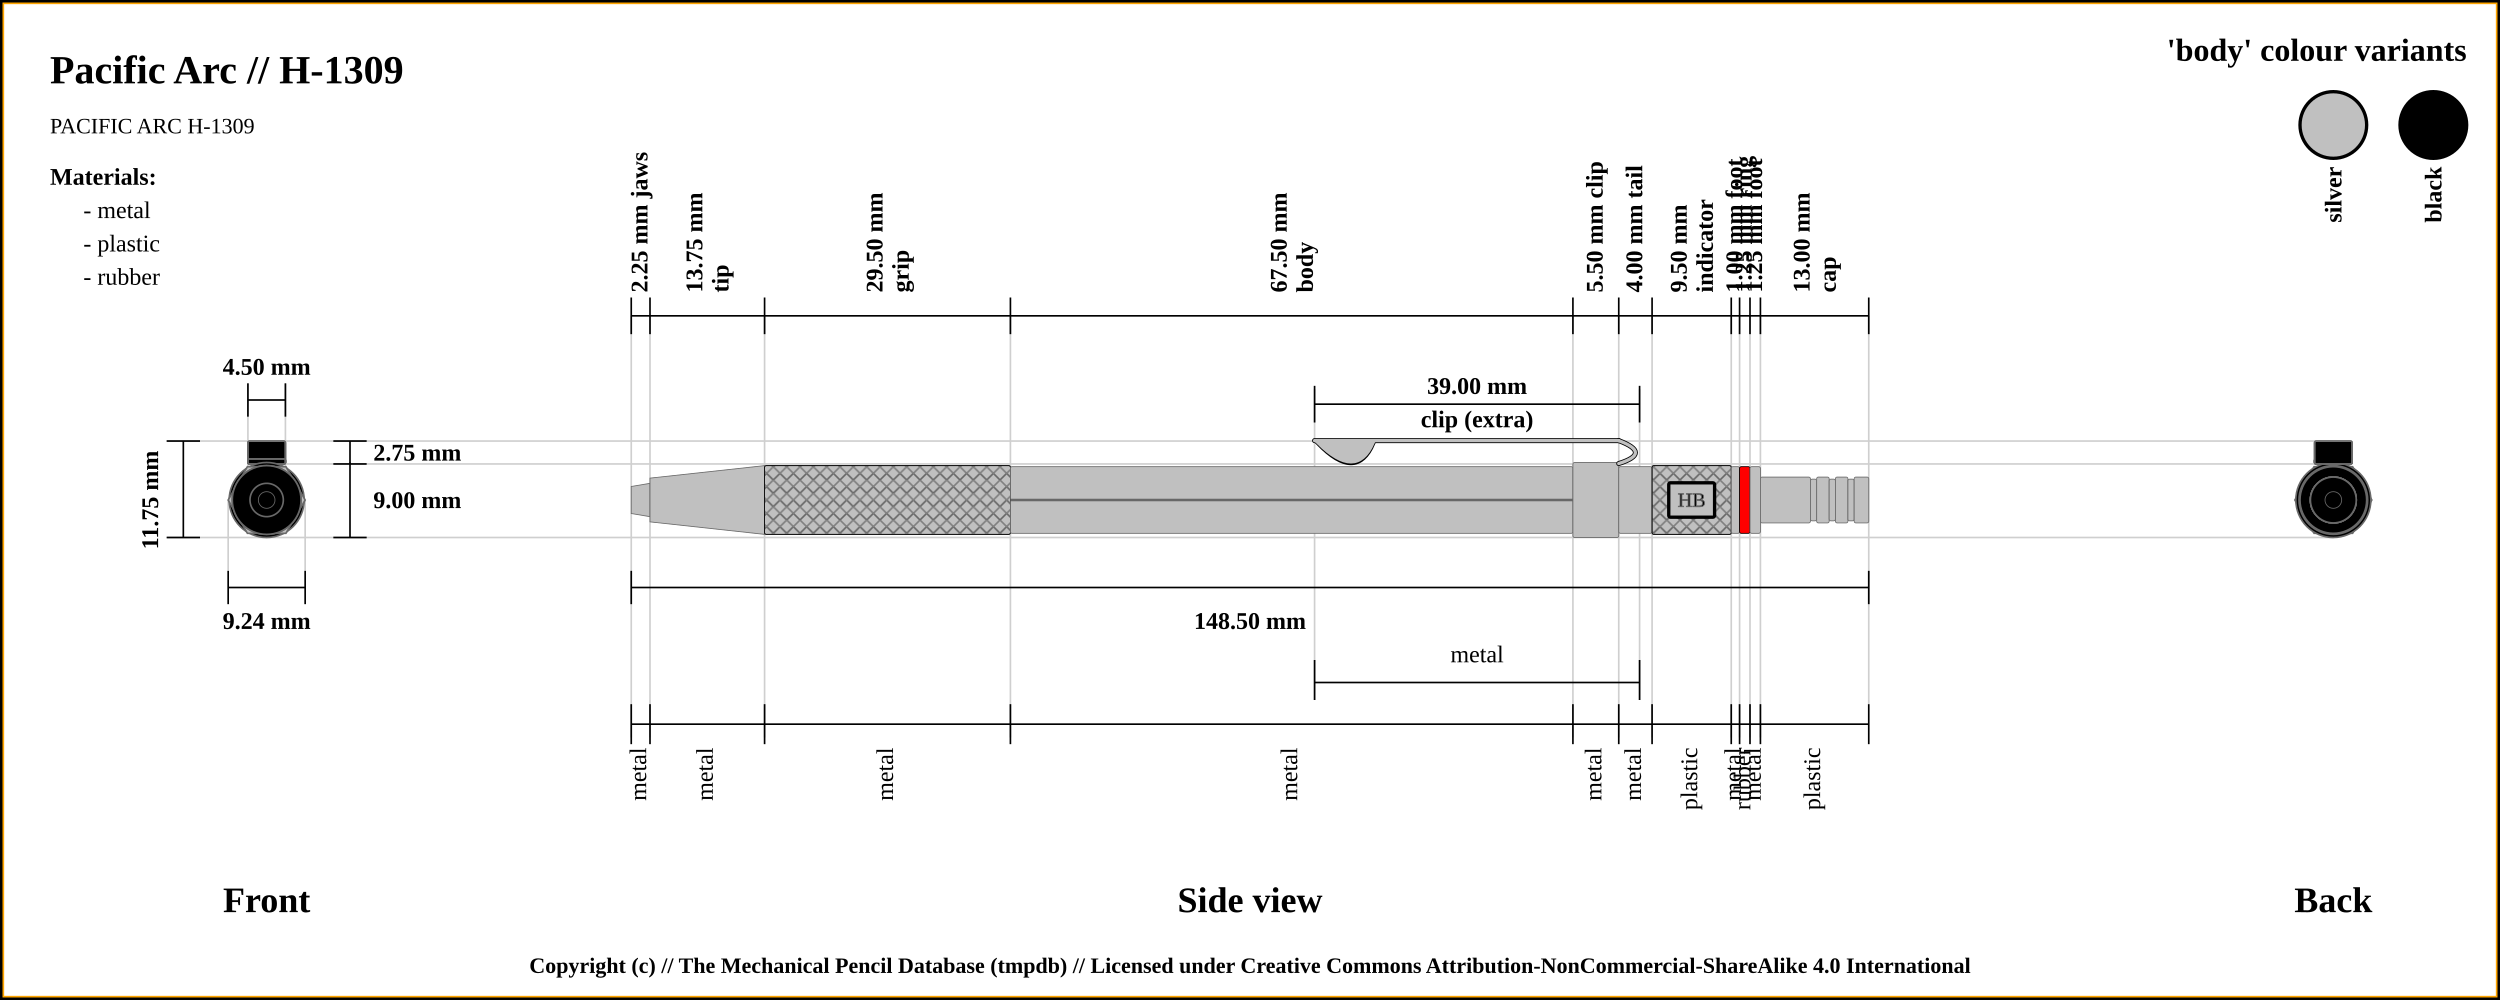
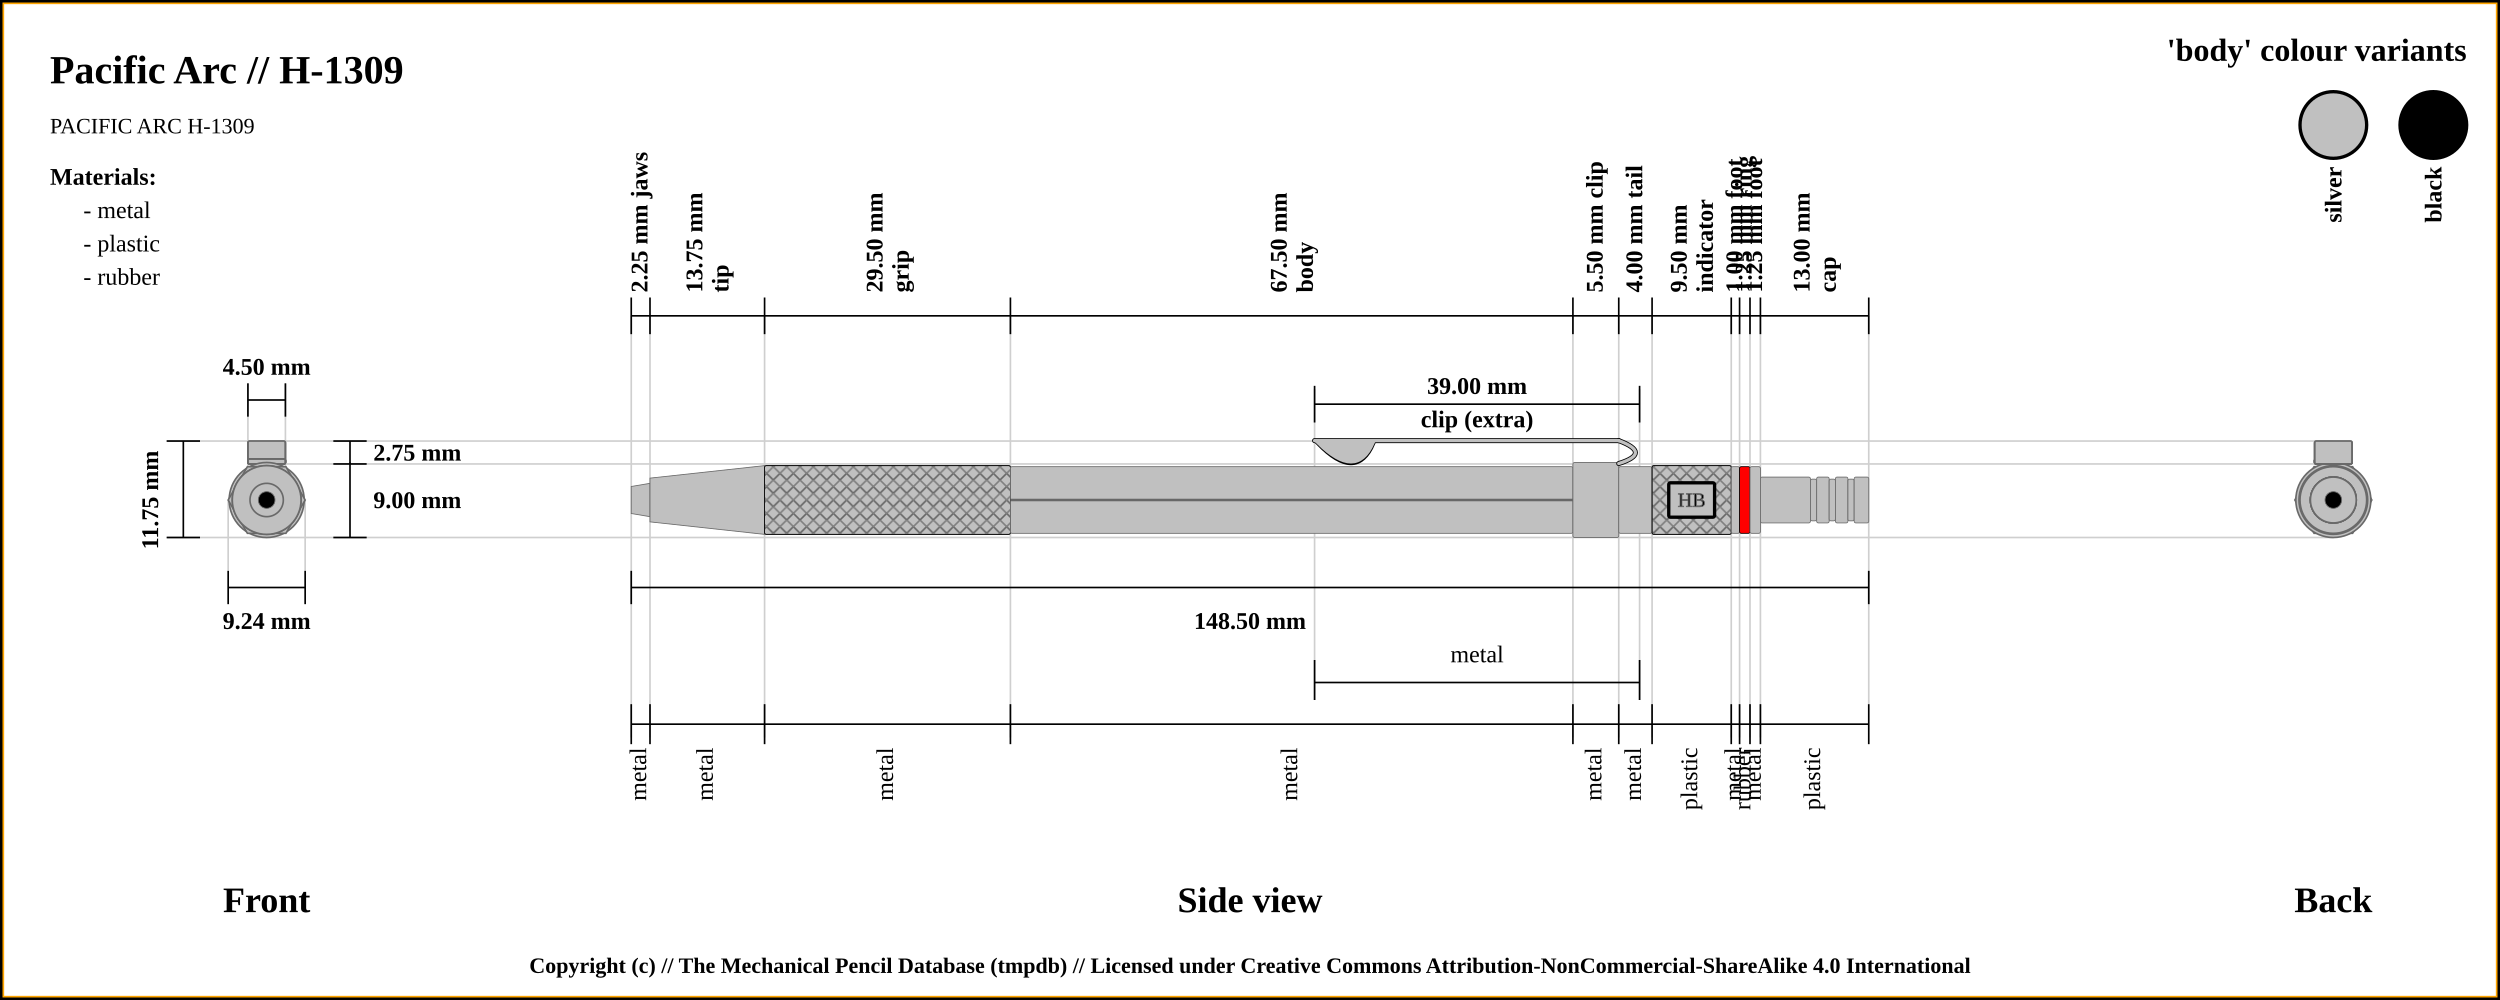
<svg xmlns="http://www.w3.org/2000/svg" width="1500" height="600">
  <pattern id="diagonalHatch" patternUnits="userSpaceOnUse" width="8" height="8">
    <rect width="6" height="6" fill="none" />
    <path stroke="dimgray" stroke-linecap="round" stroke-width="1" d="M 4,4 L 8,8" />
    <path stroke="dimgray" stroke-linecap="round" stroke-width="1" d="M 4,4 L 0,8" />
    <path stroke="gray" stroke-linecap="round" stroke-width="1" d="M 4,4 L 8,0" />
    <path stroke="gray" stroke-linecap="round" stroke-width="1" d="M 4,4 L 0,0" />
  </pattern>
  <rect x="0" y="0" width="1500" height="600" fill="white" stroke="black" stroke-width="4" />
  <rect x="2" y="2" width="1496" height="596" fill="white" stroke="orange" stroke-width="1" />
  <text x="30" y="50" font-size="2.0em" font-weight="bold"> Pacific Arc // H-1309 </text>
  <text x="30" y="80" font-size="1.1em"> PACIFIC ARC H-1309</text>
  <line x1="100" y1="264.625" x2="1400" y2="264.625" stroke="#cfcfcf" stroke-width="1" />
  <line x1="160" y1="278.375" x2="1400" y2="278.375" stroke="#cfcfcf" stroke-width="1" />
  <line x1="148.75" y1="230" x2="148.75" y2="300" stroke="#cfcfcf" stroke-width="1" />
  <line x1="171.25" y1="230" x2="171.25" y2="300" stroke="#cfcfcf" stroke-width="1" />
  <line x1="1400" y1="277.5" x2="1400" y2="277.5" stroke="#cfcfcf" stroke-width="1" />
  <line x1="100" y1="322.5" x2="1400" y2="322.5" stroke="#cfcfcf" stroke-width="1" />
  <line x1="136.906" y1="342.5" x2="136.906" y2="300" stroke="#cfcfcf" stroke-width="1" />
  <line x1="183.094" y1="342.5" x2="183.094" y2="300" stroke="#cfcfcf" stroke-width="1" />
  <line x1="378.75" y1="189.5" x2="378.75" y2="442.5" stroke="#cfcfcf" stroke-width="1" />
  <line x1="390" y1="189.5" x2="390" y2="442.5" stroke="#cfcfcf" stroke-width="1" />
  <line x1="458.75" y1="189.5" x2="458.75" y2="442.5" stroke="#cfcfcf" stroke-width="1" />
  <line x1="606.25" y1="189.5" x2="606.25" y2="442.5" stroke="#cfcfcf" stroke-width="1" />
  <line x1="943.75" y1="189.5" x2="943.75" y2="442.5" stroke="#cfcfcf" stroke-width="1" />
  <line x1="788.75" y1="233.5" x2="788.75" y2="420" stroke="#cfcfcf" stroke-width="1" />
  <line x1="983.75" y1="233.5" x2="983.75" y2="420" stroke="#cfcfcf" stroke-width="1" />
  <line x1="971.25" y1="189.5" x2="971.25" y2="442.5" stroke="#cfcfcf" stroke-width="1" />
  <line x1="991.25" y1="189.5" x2="991.25" y2="442.5" stroke="#cfcfcf" stroke-width="1" />
  <line x1="1038.75" y1="189.5" x2="1038.75" y2="442.5" stroke="#cfcfcf" stroke-width="1" />
  <line x1="1043.75" y1="189.5" x2="1043.75" y2="442.5" stroke="#cfcfcf" stroke-width="1" />
  <line x1="1050" y1="189.5" x2="1050" y2="442.5" stroke="#cfcfcf" stroke-width="1" />
  <line x1="1056.25" y1="189.5" x2="1056.25" y2="442.5" stroke="#cfcfcf" stroke-width="1" />
  <line x1="1121.25" y1="189.5" x2="1121.25" y2="422.5" stroke="#cfcfcf" stroke-width="1" />
  <line x1="100" y1="264.625" x2="120" y2="264.625" stroke="black" stroke-width="1" />
  <line x1="148.75" y1="230" x2="148.75" y2="250" stroke="black" stroke-width="1" />
  <line x1="171.25" y1="230" x2="171.25" y2="250" stroke="black" stroke-width="1" />
  <line x1="148.75" y1="240" x2="171.25" y2="240" stroke="black" stroke-width="1" />
  <text x="160" y="220" font-size="1.2em" font-weight="bold" text-anchor="middle" dominant-baseline="central">4.50 mm</text>
  <line x1="100" y1="322.5" x2="120" y2="322.5" stroke="black" stroke-width="1" />
  <line x1="110" y1="264.625" x2="110" y2="322.5" stroke="black" stroke-width="1" />
  <line x1="200" y1="264.625" x2="220" y2="264.625" stroke="black" stroke-width="1" />
  <line x1="200" y1="278.375" x2="220" y2="278.375" stroke="black" stroke-width="1" />
  <line x1="210" y1="264.625" x2="210" y2="278.375" stroke="black" stroke-width="1" />
  <text x="224" y="271.5" font-size="1.2em" font-weight="bold" text-anchor="start" dominant-baseline="central">2.75 mm</text>
  <line x1="200" y1="322.5" x2="220" y2="322.5" stroke="black" stroke-width="1" />
  <line x1="210" y1="322.5" x2="210" y2="277.5" stroke="black" stroke-width="1" />
  <text x="224" y="300" font-size="1.2em" font-weight="bold" text-anchor="start" dominant-baseline="central">9.00 mm</text>
  <text x="90" y="300" transform="rotate(-90, 90, 300)" font-size="1.2em" font-weight="bold" text-anchor="middle" dominant-baseline="central">11.75 mm</text>
  <text x="160" y="540" font-size="1.8em" font-weight="bold" text-anchor="middle" dominant-baseline="central">Front</text>
  <line x1="136.906" y1="352.5" x2="183.094" y2="352.5" stroke="black" stroke-width="1" />
  <line x1="136.906" y1="342.5" x2="136.906" y2="362.5" stroke="black" stroke-width="1" />
  <line x1="183.094" y1="342.5" x2="183.094" y2="362.5" stroke="black" stroke-width="1" />
  <text x="160" y="372.5" font-size="1.2em" font-weight="bold" text-anchor="middle" dominant-baseline="central">9.24 mm</text>
  <line x1="378.75" y1="200.5" x2="378.75" y2="178.5" stroke="black" stroke-width="1" />
  <text x="384.375" y="175.5" transform="rotate(-90, 384.375, 175.5)" font-size="1.2em" font-weight="bold" dominant-baseline="middle">2.25 mm jaws</text>
  <line x1="390" y1="200.5" x2="390" y2="178.5" stroke="black" stroke-width="1" />
  <text x="421.375" y="175.5" transform="rotate(-90, 421.375, 175.5)" font-size="1.2em" font-weight="bold" dominant-baseline="auto">13.75 mm</text>
  <text x="427.375" y="175.5" transform="rotate(-90, 427.375, 175.5)" font-size="1.2em" font-weight="bold" dominant-baseline="hanging">tip</text>
  <line x1="458.75" y1="200.5" x2="458.75" y2="178.5" stroke="black" stroke-width="1" />
  <text x="529.5" y="175.5" transform="rotate(-90, 529.5, 175.5)" font-size="1.2em" font-weight="bold" dominant-baseline="auto">29.50 mm</text>
  <text x="535.5" y="175.5" transform="rotate(-90, 535.5, 175.5)" font-size="1.2em" font-weight="bold" dominant-baseline="hanging">grip</text>
  <line x1="606.25" y1="200.5" x2="606.25" y2="178.5" stroke="black" stroke-width="1" />
  <text x="772" y="175.5" transform="rotate(-90, 772, 175.5)" font-size="1.2em" font-weight="bold" dominant-baseline="auto">67.50 mm</text>
  <text x="778" y="175.5" transform="rotate(-90, 778, 175.5)" font-size="1.2em" font-weight="bold" dominant-baseline="hanging">body</text>
  <line x1="943.75" y1="200.5" x2="943.75" y2="178.5" stroke="black" stroke-width="1" />
  <text x="957.5" y="175.5" transform="rotate(-90, 957.5, 175.5)" font-size="1.2em" font-weight="bold" dominant-baseline="middle">5.50 mm clip</text>
  <line x1="788.75" y1="253.5" x2="788.75" y2="231.5" stroke="black" stroke-width="1" />
  <line x1="788.75" y1="420" x2="788.75" y2="396" stroke="black" stroke-width="1" />
  <line x1="983.75" y1="396" x2="983.75" y2="420" stroke="black" stroke-width="1" />
  <line x1="983.75" y1="253.5" x2="983.75" y2="231.5" stroke="black" stroke-width="1" />
  <line x1="788.75" y1="242.5" x2="983.75" y2="242.5" stroke="black" stroke-width="1" />
  <line x1="788.75" y1="409.5" x2="983.75" y2="409.5" stroke="black" stroke-width="1" />
  <text x="886.25" y="392.5" font-size="1.2em" text-anchor="middle" dominant-baseline="central">metal</text>
  <text x="886.25" y="231.5" font-size="1.2em" font-weight="bold" text-anchor="middle" dominant-baseline="central">39.00 mm</text>
  <text x="886.25" y="251.5" font-size="1.2em" font-weight="bold" text-anchor="middle" dominant-baseline="central">clip (extra)</text>
  <line x1="971.25" y1="200.5" x2="971.25" y2="178.5" stroke="black" stroke-width="1" />
  <text x="981.25" y="175.5" transform="rotate(-90, 981.25, 175.5)" font-size="1.2em" font-weight="bold" dominant-baseline="middle">4.00 mm tail</text>
  <line x1="991.25" y1="200.5" x2="991.25" y2="178.5" stroke="black" stroke-width="1" />
  <text x="1012" y="175.5" transform="rotate(-90, 1012, 175.5)" font-size="1.2em" font-weight="bold" dominant-baseline="auto">9.50 mm</text>
  <text x="1018" y="175.5" transform="rotate(-90, 1018, 175.5)" font-size="1.2em" font-weight="bold" dominant-baseline="hanging">indicator</text>
  <line x1="1038.75" y1="200.5" x2="1038.75" y2="178.5" stroke="black" stroke-width="1" />
  <text x="1041.25" y="175.5" transform="rotate(-90, 1041.25, 175.5)" font-size="1.2em" font-weight="bold" dominant-baseline="middle">1.00 mm foot</text>
  <line x1="1043.75" y1="200.5" x2="1043.75" y2="178.5" stroke="black" stroke-width="1" />
  <text x="1046.875" y="175.5" transform="rotate(-90, 1046.875, 175.5)" font-size="1.2em" font-weight="bold" dominant-baseline="middle">1.25 mm ring</text>
  <line x1="1050" y1="200.5" x2="1050" y2="178.5" stroke="black" stroke-width="1" />
  <text x="1053.125" y="175.5" transform="rotate(-90, 1053.125, 175.5)" font-size="1.2em" font-weight="bold" dominant-baseline="middle">1.25 mm foot</text>
  <line x1="1056.25" y1="200.5" x2="1056.25" y2="178.5" stroke="black" stroke-width="1" />
  <text x="1085.75" y="175.5" transform="rotate(-90, 1085.75, 175.5)" font-size="1.2em" font-weight="bold" dominant-baseline="auto">13.00 mm</text>
  <text x="1091.75" y="175.5" transform="rotate(-90, 1091.75, 175.5)" font-size="1.2em" font-weight="bold" dominant-baseline="hanging">cap</text>
  <line x1="1121.25" y1="200.5" x2="1121.25" y2="178.5" stroke="black" stroke-width="1" />
  <line x1="378.75" y1="189.5" x2="1121.25" y2="189.5" stroke="black" stroke-width="1" />
  <line x1="378.75" y1="352.5" x2="1121.25" y2="352.5" stroke="black" stroke-width="1" />
  <line x1="378.75" y1="342.5" x2="378.75" y2="362.5" stroke="black" stroke-width="1" />
  <line x1="1121.25" y1="342.5" x2="1121.25" y2="362.5" stroke="black" stroke-width="1" />
  <text x="750" y="372.5" font-size="1.2em" font-weight="bold" text-anchor="middle" dominant-baseline="central">148.50 mm</text>
  <text x="750" y="540" font-size="1.8em" font-weight="bold" text-anchor="middle" dominant-baseline="central">Side view</text>
  <text x="1400" y="540" font-size="1.8em" font-weight="bold" text-anchor="middle" dominant-baseline="central">Back</text>
  <line x1="378.75" y1="422.5" x2="378.75" y2="446.5" stroke="black" stroke-width="1" />
  <text x="384.375" y="448.5" transform="rotate(-90, 384.375, 448.5)" font-size="1.2em" text-anchor="end" dominant-baseline="middle">metal</text>
  <line x1="390" y1="422.5" x2="390" y2="446.5" stroke="black" stroke-width="1" />
  <text x="424.375" y="448.5" transform="rotate(-90, 424.375, 448.5)" font-size="1.2em" text-anchor="end" dominant-baseline="middle">metal</text>
  <line x1="458.75" y1="422.5" x2="458.75" y2="446.5" stroke="black" stroke-width="1" />
  <text x="532.5" y="448.5" transform="rotate(-90, 532.5, 448.5)" font-size="1.2em" text-anchor="end" dominant-baseline="middle">metal</text>
  <line x1="606.25" y1="422.5" x2="606.25" y2="446.5" stroke="black" stroke-width="1" />
  <text x="775" y="448.5" transform="rotate(-90, 775, 448.5)" font-size="1.2em" text-anchor="end" dominant-baseline="middle">metal</text>
  <line x1="943.75" y1="422.5" x2="943.75" y2="446.5" stroke="black" stroke-width="1" />
  <text x="957.5" y="448.5" transform="rotate(-90, 957.5, 448.5)" font-size="1.2em" text-anchor="end" dominant-baseline="middle">metal</text>
  <line x1="971.25" y1="422.5" x2="971.25" y2="446.5" stroke="black" stroke-width="1" />
  <text x="981.25" y="448.5" transform="rotate(-90, 981.25, 448.5)" font-size="1.2em" text-anchor="end" dominant-baseline="middle">metal</text>
  <line x1="991.25" y1="422.5" x2="991.25" y2="446.5" stroke="black" stroke-width="1" />
  <text x="1015" y="448.5" transform="rotate(-90, 1015, 448.5)" font-size="1.2em" text-anchor="end" dominant-baseline="middle">plastic</text>
  <line x1="1038.75" y1="422.5" x2="1038.75" y2="446.5" stroke="black" stroke-width="1" />
  <text x="1041.25" y="448.5" transform="rotate(-90, 1041.25, 448.5)" font-size="1.2em" text-anchor="end" dominant-baseline="middle">metal</text>
  <line x1="1043.75" y1="422.5" x2="1043.75" y2="446.5" stroke="black" stroke-width="1" />
  <text x="1046.875" y="448.5" transform="rotate(-90, 1046.875, 448.5)" font-size="1.2em" text-anchor="end" dominant-baseline="middle">rubber</text>
  <line x1="1050" y1="422.5" x2="1050" y2="446.5" stroke="black" stroke-width="1" />
  <text x="1053.125" y="448.5" transform="rotate(-90, 1053.125, 448.5)" font-size="1.2em" text-anchor="end" dominant-baseline="middle">metal</text>
  <line x1="1056.25" y1="422.5" x2="1056.25" y2="446.5" stroke="black" stroke-width="1" />
  <text x="1088.75" y="448.5" transform="rotate(-90, 1088.75, 448.5)" font-size="1.2em" text-anchor="end" dominant-baseline="middle">plastic</text>
  <line x1="1121.25" y1="422.5" x2="1121.25" y2="446.5" stroke="black" stroke-width="1" />
  <line x1="378.75" y1="434.5" x2="1121.25" y2="434.5" stroke="black" stroke-width="1" />
-   <circle r="10" cx="1400" cy="300" stroke="dimgray" stroke-width="1" fill="#000000" />
-   <circle r="8.125" cx="1400" cy="300" stroke="dimgray" stroke-width="1" fill="#000000" />
-   <circle r="20.625" cx="1400" cy="300" stroke="dimgray" stroke-width="1" fill="#000000" />
-   <circle r="13.125" cx="1400" cy="300" stroke="dimgray" stroke-width="1" fill="#000000" />
-   <circle r="20.625" cx="1400" cy="300" stroke="dimgray" stroke-width="1" fill="#000000" />
+   <circle r="10" cx="1400" cy="300" stroke="dimgray" stroke-width="1" fill="silver" />
+   <circle r="8.125" cx="1400" cy="300" stroke="dimgray" stroke-width="1" fill="silver" />
+   <circle r="20.625" cx="1400" cy="300" stroke="dimgray" stroke-width="1" fill="silver" />
+   <circle r="13.125" cx="1400" cy="300" stroke="dimgray" stroke-width="1" fill="silver" />
+   <circle r="20.625" cx="1400" cy="300" stroke="dimgray" stroke-width="1" fill="silver" />
  <polygon points="1388.453,280 1411.547,280 1423.094,300 1411.547,320 1388.453,320 1376.906,300 " stroke="dimgray" stroke-width="1" fill="silver" />
-   <circle r="22.5" cx="1400" cy="300" stroke="dimgray" stroke-width="1" fill="#000000" />
-   <rect x="1388.75" y="275.375" width="22.5" height="3" rx="1" ry="1" stroke-width="1.0" stroke="dimgray" fill="#000000" />
+   <circle r="22.5" cx="1400" cy="300" stroke="dimgray" stroke-width="1" fill="silver" />
+   <rect x="1388.75" y="275.375" width="22.5" height="3" rx="1" ry="1" stroke-width="1.0" stroke="dimgray" fill="silver" />
  <rect x="1388.75" y="275.375" width="22.5" height="3" rx="1" ry="1" stroke-width="1.0" stroke="dimgray" fill="none" />
-   <rect x="1388.75" y="275.375" width="22.5" height="3" rx="1" ry="1" stroke-width="1.0" stroke="dimgray" fill="#000000" />
+   <rect x="1388.75" y="275.375" width="22.5" height="3" rx="1" ry="1" stroke-width="1.0" stroke="dimgray" fill="silver" />
  <rect x="1388.75" y="275.375" width="22.5" height="3" rx="1" ry="1" stroke-width="1.0" stroke="dimgray" fill="none" />
-   <rect x="1388.75" y="264.625" width="22.5" height="13.75" rx="1" ry="1" stroke-width="1.0" stroke="dimgray" fill="#000000" />
+   <rect x="1388.75" y="264.625" width="22.5" height="13.75" rx="1" ry="1" stroke-width="1.0" stroke="dimgray" fill="silver" />
  <line x1="1388.75" x2="1411.25" y1="264.625" y2="264.625" stroke-width="0.25" stroke="#dfdfdf" />
  <line x1="1388.75" x2="1411.25" y1="264.625" y2="264.625" stroke-width="0.25" stroke="#dfdfdf" />
  <line x1="1388.75" x2="1411.25" y1="264.625" y2="264.625" stroke-width="0.25" stroke="#dfdfdf" />
  <line x1="1388.75" x2="1411.25" y1="264.625" y2="264.625" stroke-width="0.25" stroke="#dfdfdf" />
  <rect x="1388.75" y="264.625" width="22.5" height="13.75" rx="1" ry="1" stroke-width="1.0" stroke="dimgray" fill="none" />
-   <circle r="20" cx="1400" cy="300" stroke="dimgray" stroke-width="1" fill="#000000" />
-   <circle r="20.625" cx="1400" cy="300" stroke="dimgray" stroke-width="1" fill="#000000" />
-   <circle r="20" cx="1400" cy="300" stroke="dimgray" stroke-width="1" fill="#000000" />
+   <circle r="20" cx="1400" cy="300" stroke="dimgray" stroke-width="1" fill="silver" />
+   <circle r="20.625" cx="1400" cy="300" stroke="dimgray" stroke-width="1" fill="silver" />
+   <circle r="20" cx="1400" cy="300" stroke="dimgray" stroke-width="1" fill="silver" />
  <circle r="20" cx="1400" cy="300" stroke="dimgray" stroke-width="1" fill="red" />
-   <circle r="20" cx="1400" cy="300" stroke="dimgray" stroke-width="1" fill="#000000" />
-   <circle r="13.75" cx="1400" cy="300" stroke="dimgray" stroke-width="1" fill="#000000" />
-   <circle r="12.5" cx="1400" cy="300" stroke="dimgray" stroke-width="1" fill="#000000" />
-   <circle r="13.75" cx="1400" cy="300" stroke="dimgray" stroke-width="1" fill="#000000" />
-   <circle r="12.5" cx="1400" cy="300" stroke="dimgray" stroke-width="1" fill="#000000" />
-   <circle r="13.75" cx="1400" cy="300" stroke="dimgray" stroke-width="1" fill="#000000" />
-   <circle r="12.5" cx="1400" cy="300" stroke="dimgray" stroke-width="1" fill="#000000" />
-   <circle r="13.75" cx="1400" cy="300" stroke="dimgray" stroke-width="1" fill="#000000" />
+   <circle r="20" cx="1400" cy="300" stroke="dimgray" stroke-width="1" fill="silver" />
+   <circle r="13.75" cx="1400" cy="300" stroke="dimgray" stroke-width="1" fill="silver" />
+   <circle r="12.5" cx="1400" cy="300" stroke="dimgray" stroke-width="1" fill="silver" />
+   <circle r="13.75" cx="1400" cy="300" stroke="dimgray" stroke-width="1" fill="silver" />
+   <circle r="12.5" cx="1400" cy="300" stroke="dimgray" stroke-width="1" fill="silver" />
+   <circle r="13.75" cx="1400" cy="300" stroke="dimgray" stroke-width="1" fill="silver" />
+   <circle r="12.5" cx="1400" cy="300" stroke="dimgray" stroke-width="1" fill="silver" />
+   <circle r="13.75" cx="1400" cy="300" stroke="dimgray" stroke-width="1" fill="silver" />
  <circle cx="1400" cy="300" r="5" stroke="dimgray" stroke-width="0.5" fill="black" />
-   <circle r="13.75" cx="160" cy="300" stroke="dimgray" stroke-width="1" fill="#000000" />
-   <circle r="12.5" cx="160" cy="300" stroke="dimgray" stroke-width="1" fill="#000000" />
-   <circle r="13.75" cx="160" cy="300" stroke="dimgray" stroke-width="1" fill="#000000" />
-   <circle r="12.5" cx="160" cy="300" stroke="dimgray" stroke-width="1" fill="#000000" />
-   <circle r="13.75" cx="160" cy="300" stroke="dimgray" stroke-width="1" fill="#000000" />
-   <circle r="12.5" cx="160" cy="300" stroke="dimgray" stroke-width="1" fill="#000000" />
-   <circle r="13.75" cx="160" cy="300" stroke="dimgray" stroke-width="1" fill="#000000" />
-   <circle r="20" cx="160" cy="300" stroke="dimgray" stroke-width="1" fill="#000000" />
+   <circle r="13.75" cx="160" cy="300" stroke="dimgray" stroke-width="1" fill="silver" />
+   <circle r="12.5" cx="160" cy="300" stroke="dimgray" stroke-width="1" fill="silver" />
+   <circle r="13.75" cx="160" cy="300" stroke="dimgray" stroke-width="1" fill="silver" />
+   <circle r="12.5" cx="160" cy="300" stroke="dimgray" stroke-width="1" fill="silver" />
+   <circle r="13.75" cx="160" cy="300" stroke="dimgray" stroke-width="1" fill="silver" />
+   <circle r="12.5" cx="160" cy="300" stroke="dimgray" stroke-width="1" fill="silver" />
+   <circle r="13.75" cx="160" cy="300" stroke="dimgray" stroke-width="1" fill="silver" />
+   <circle r="20" cx="160" cy="300" stroke="dimgray" stroke-width="1" fill="silver" />
  <circle r="20" cx="160" cy="300" stroke="dimgray" stroke-width="1" fill="red" />
-   <circle r="20" cx="160" cy="300" stroke="dimgray" stroke-width="1" fill="#000000" />
-   <circle r="20.625" cx="160" cy="300" stroke="dimgray" stroke-width="1" fill="#000000" />
-   <circle r="20" cx="160" cy="300" stroke="dimgray" stroke-width="1" fill="#000000" />
-   <rect x="148.75" y="264.625" width="22.5" height="13.75" rx="1" ry="1" stroke-width="1.0" stroke="dimgray" fill="#000000" />
+   <circle r="20" cx="160" cy="300" stroke="dimgray" stroke-width="1" fill="silver" />
+   <circle r="20.625" cx="160" cy="300" stroke="dimgray" stroke-width="1" fill="silver" />
+   <circle r="20" cx="160" cy="300" stroke="dimgray" stroke-width="1" fill="silver" />
+   <rect x="148.75" y="264.625" width="22.5" height="13.75" rx="1" ry="1" stroke-width="1.0" stroke="dimgray" fill="silver" />
  <line x1="148.75" x2="171.25" y1="264.625" y2="264.625" stroke-width="0.25" stroke="#dfdfdf" />
  <line x1="148.75" x2="171.25" y1="264.625" y2="264.625" stroke-width="0.25" stroke="#dfdfdf" />
  <line x1="148.75" x2="171.25" y1="264.625" y2="264.625" stroke-width="0.25" stroke="#dfdfdf" />
  <line x1="148.75" x2="171.25" y1="264.625" y2="264.625" stroke-width="0.25" stroke="#dfdfdf" />
  <rect x="148.75" y="264.625" width="22.5" height="13.75" rx="1" ry="1" stroke-width="1.0" stroke="dimgray" fill="none" />
-   <rect x="148.75" y="275.375" width="22.5" height="3" rx="1" ry="1" stroke-width="1.0" stroke="dimgray" fill="#000000" />
+   <rect x="148.75" y="275.375" width="22.5" height="3" rx="1" ry="1" stroke-width="1.0" stroke="dimgray" fill="silver" />
  <rect x="148.75" y="275.375" width="22.5" height="3" rx="1" ry="1" stroke-width="1.0" stroke="dimgray" fill="none" />
-   <rect x="148.75" y="275.375" width="22.5" height="3" rx="1" ry="1" stroke-width="1.0" stroke="dimgray" fill="#000000" />
+   <rect x="148.75" y="275.375" width="22.5" height="3" rx="1" ry="1" stroke-width="1.0" stroke="dimgray" fill="silver" />
  <rect x="148.75" y="275.375" width="22.5" height="3" rx="1" ry="1" stroke-width="1.0" stroke="dimgray" fill="none" />
-   <circle r="22.5" cx="160" cy="300" stroke="dimgray" stroke-width="1" fill="#000000" />
+   <circle r="22.5" cx="160" cy="300" stroke="dimgray" stroke-width="1" fill="silver" />
  <polygon points="148.453,280 171.547,280 183.094,300 171.547,320 148.453,320 136.906,300 " stroke="dimgray" stroke-width="1" fill="silver" />
-   <circle r="20.625" cx="160" cy="300" stroke="dimgray" stroke-width="1" fill="#000000" />
-   <circle r="13.125" cx="160" cy="300" stroke="dimgray" stroke-width="1" fill="#000000" />
-   <circle r="20.625" cx="160" cy="300" stroke="dimgray" stroke-width="1" fill="#000000" />
-   <circle r="8.125" cx="160" cy="300" stroke="dimgray" stroke-width="1" fill="#000000" />
-   <circle r="10" cx="160" cy="300" stroke="dimgray" stroke-width="1" fill="#000000" />
+   <circle r="20.625" cx="160" cy="300" stroke="dimgray" stroke-width="1" fill="silver" />
+   <circle r="13.125" cx="160" cy="300" stroke="dimgray" stroke-width="1" fill="silver" />
+   <circle r="20.625" cx="160" cy="300" stroke="dimgray" stroke-width="1" fill="silver" />
+   <circle r="8.125" cx="160" cy="300" stroke="dimgray" stroke-width="1" fill="silver" />
+   <circle r="10" cx="160" cy="300" stroke="dimgray" stroke-width="1" fill="silver" />
  <circle cx="160" cy="300" r="5" stroke="dimgray" stroke-width="0.5" fill="black" />
  <path d="M378.75 291.875 L390 290 L390 310 L378.75 308.125 Z" stroke-width="0.5" stroke="dimgray" fill="silver" />
  <path d="M390 286.875 L458.75 279.375 L458.75 320.625 L390 313.125 Z" stroke-width="0.5" stroke="dimgray" fill="silver" />
  <rect x="458.75" y="279.375" width="147.5" height="41.25" rx="1" ry="1" stroke-width="0.5" stroke="dimgray" fill="silver" />
  <rect x="458.75" y="279.375" width="147.5" height="41.25" rx="1" ry="1" stroke-width="0.5" stroke="black" fill="url(#diagonalHatch)" />
  <rect x="606.25" y="280" width="337.5" height="40" rx="1" ry="1" stroke-width="0.5" stroke="dimgray" fill="silver" />
  <line x1="606.25" y1="300" x2="943.75" y2="300" stroke-width="1.5" stroke="black" fill="none" stroke-opacity="0.5" />
  <line x1="606.25" y1="300" x2="943.75" y2="300" stroke-width="0.5" stroke="gray" fill="none" stroke-opacity="0.5" />
  <rect x="943.75" y="277.5" width="27.5" height="45" rx="1" ry="1" stroke-width="0.5" stroke="dimgray" fill="silver" />
  <path d="M791 265.875 Q813.75 289.375 823.75 265.875 Z" stroke-width="3" stroke="black" fill="dimgray" stroke-linecap="round" />
  <line x1="788.75" y1="264.375" x2="971.25" y2="264.375" stroke-width="3" stroke="black" fill="dimgray" stroke-linecap="round" />
/&gt;<path d="M971.25 264.375 Q991.25 271.875 971.25 278.125" stroke-width="3" stroke="black" fill="none" stroke-linecap="round" />
  <path d="M791 265.875 Q813.75 288.375 823.75 265.875 Z" stroke-width="2" stroke="silver" fill="silver" stroke-linecap="round" />
  <line x1="788.75" y1="264.375" x2="971.25" y2="264.375" stroke-width="2" stroke="silver" fill="silver" stroke-linecap="round" />
/&gt;<path d="M971.25 264.375 Q991.25 271.875 971.25 278.125" stroke-width="2" stroke="silver" fill="none" stroke-linecap="round" />
  <rect x="971.25" y="280" width="20" height="40" rx="1" ry="1" stroke-width="0.5" stroke="dimgray" fill="silver" />
  <rect x="991.25" y="279.375" width="47.5" height="41.25" rx="1" ry="1" stroke-width="0.5" stroke="dimgray" fill="silver" />
  <rect x="991.25" y="279.375" width="47.5" height="41.25" rx="1" ry="1" stroke-width="0.5" stroke="black" fill="url(#diagonalHatch)" />
  <rect x="1001.25" y="289.688" width="27.5" height="20.625" rx="1" ry="1" stroke-width="2" stroke="black" fill="silver" />
  <text x="1015" y="300" text-anchor="middle" dominant-baseline="central">
    <tspan stroke="dimgray" stroke-width="0.5" fill="black" textLength="{this.width * 5 - 24}"> HB</tspan>
  </text>
  <rect x="1038.75" y="280" width="5" height="40" rx="1" ry="1" stroke-width="0.5" stroke="dimgray" fill="silver" />
  <rect x="1043.75" y="280" width="6.25" height="40" rx="1" ry="1" stroke-width="0.5" stroke="black" fill="red" />
  <rect x="1050" y="280" width="6.25" height="40" rx="1" ry="1" stroke-width="0.5" stroke="dimgray" fill="silver" />
  <rect x="1056.25" y="286.25" width="30" height="27.5" rx="1" ry="1" stroke-width="0.5" stroke="dimgray" fill="silver" />
  <rect x="1086.25" y="287.5" width="3.75" height="25" rx="1" ry="1" stroke-width="0.5" stroke="dimgray" fill="silver" />
  <rect x="1090" y="286.25" width="7.5" height="27.5" rx="1" ry="1" stroke-width="0.5" stroke="dimgray" fill="silver" />
  <rect x="1097.5" y="287.5" width="3.75" height="25" rx="1" ry="1" stroke-width="0.5" stroke="dimgray" fill="silver" />
  <rect x="1101.25" y="286.25" width="7.5" height="27.5" rx="1" ry="1" stroke-width="0.5" stroke="dimgray" fill="silver" />
  <rect x="1108.75" y="287.5" width="3.75" height="25" rx="1" ry="1" stroke-width="0.5" stroke="dimgray" fill="silver" />
  <rect x="1112.5" y="286.25" width="8.75" height="27.5" rx="1" ry="1" stroke-width="0.5" stroke="dimgray" fill="silver" />
  <text x="1480" y="30" font-size="1.6em" font-weight="bold" text-anchor="end" dominant-baseline="central">'body' colour variants</text>
  <rect x="1440" y="55" width="40" rx="50%" ry="50%" height="40" stroke="black" stroke-width="2" fill="#000000" />
  <text x="1460" y="100" transform="rotate(-90, 1460, 100)" font-size="1.2em" font-weight="bold" text-anchor="end" dominant-baseline="central">black</text>
  <rect x="1380" y="55" width="40" rx="50%" ry="50%" height="40" stroke="black" stroke-width="2" fill="silver" />
  <text x="1400" y="100" transform="rotate(-90, 1400, 100)" font-size="1.2em" font-weight="bold" text-anchor="end" dominant-baseline="central">silver</text>
  <text x="30" y="106" font-size="1.2em" font-weight="bold" text-anchor="start" dominant-baseline="central">Materials:</text>
  <text x="50" y="126" font-size="1.2em" text-anchor="start" dominant-baseline="central"> - metal</text>
  <text x="50" y="146" font-size="1.2em" text-anchor="start" dominant-baseline="central"> - plastic</text>
  <text x="50" y="166" font-size="1.2em" text-anchor="start" dominant-baseline="central"> - rubber</text>
  <text x="50%" y="580" font-size="1.1em" font-weight="bold" text-anchor="middle" dominant-baseline="middle">Copyright (c) // The Mechanical Pencil Database (tmpdb) // Licensed under Creative Commons Attribution-NonCommercial-ShareAlike 4.0 International</text>
</svg>
